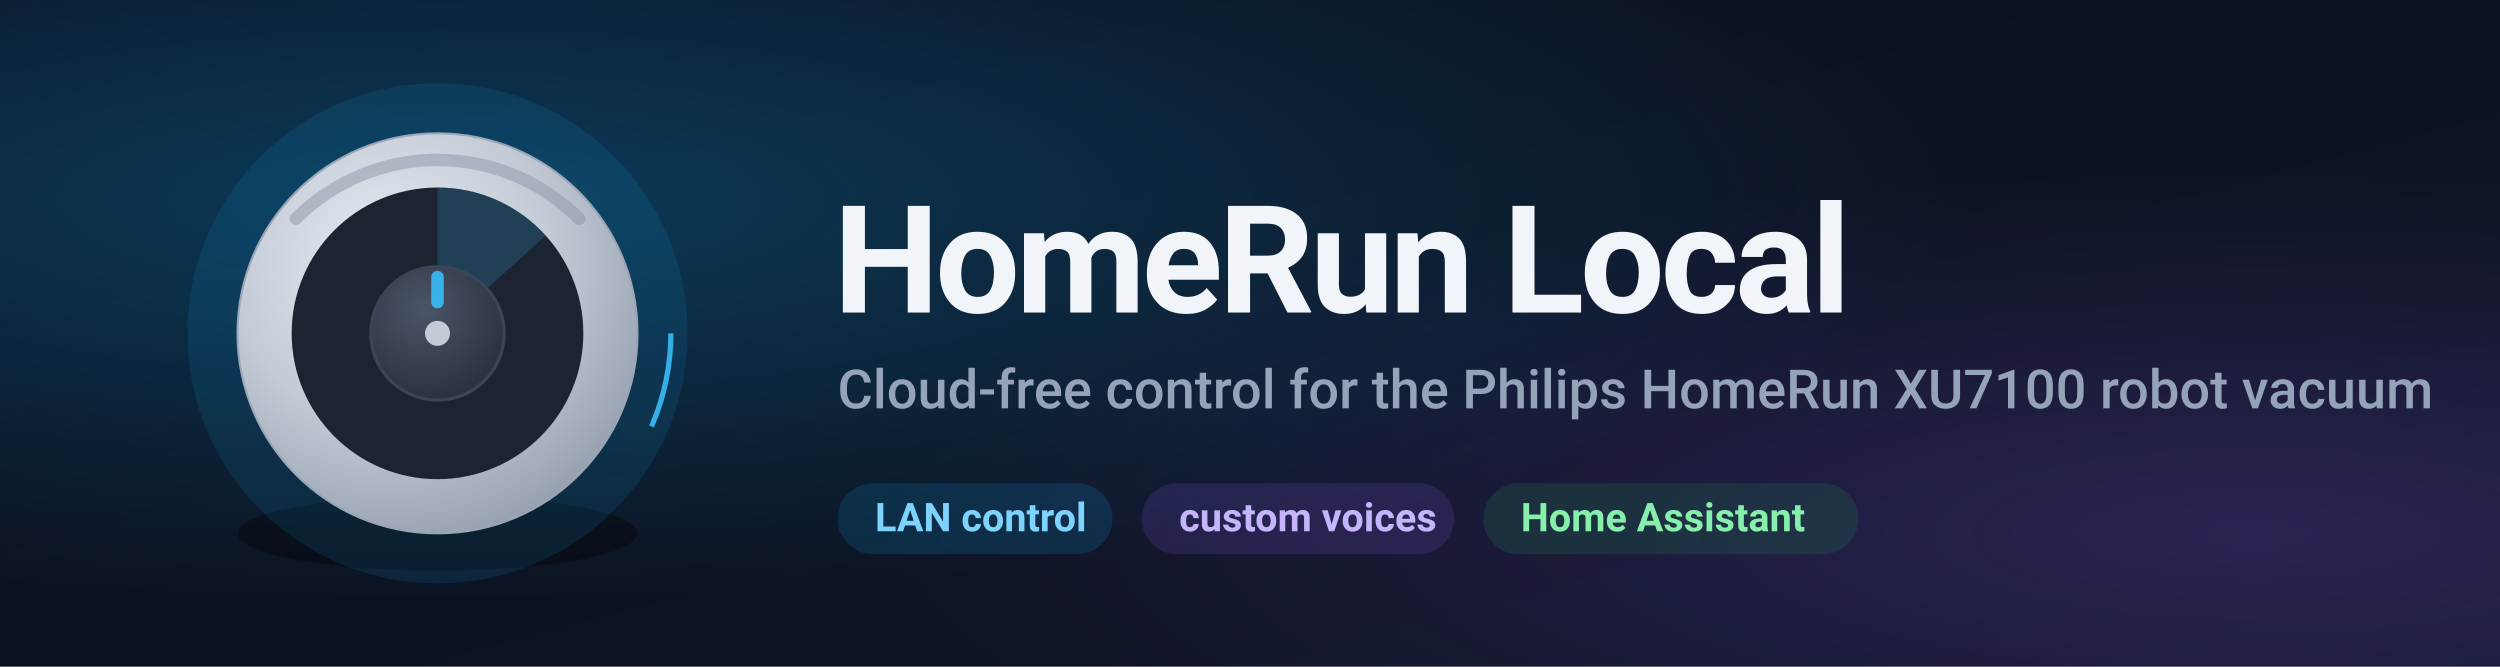
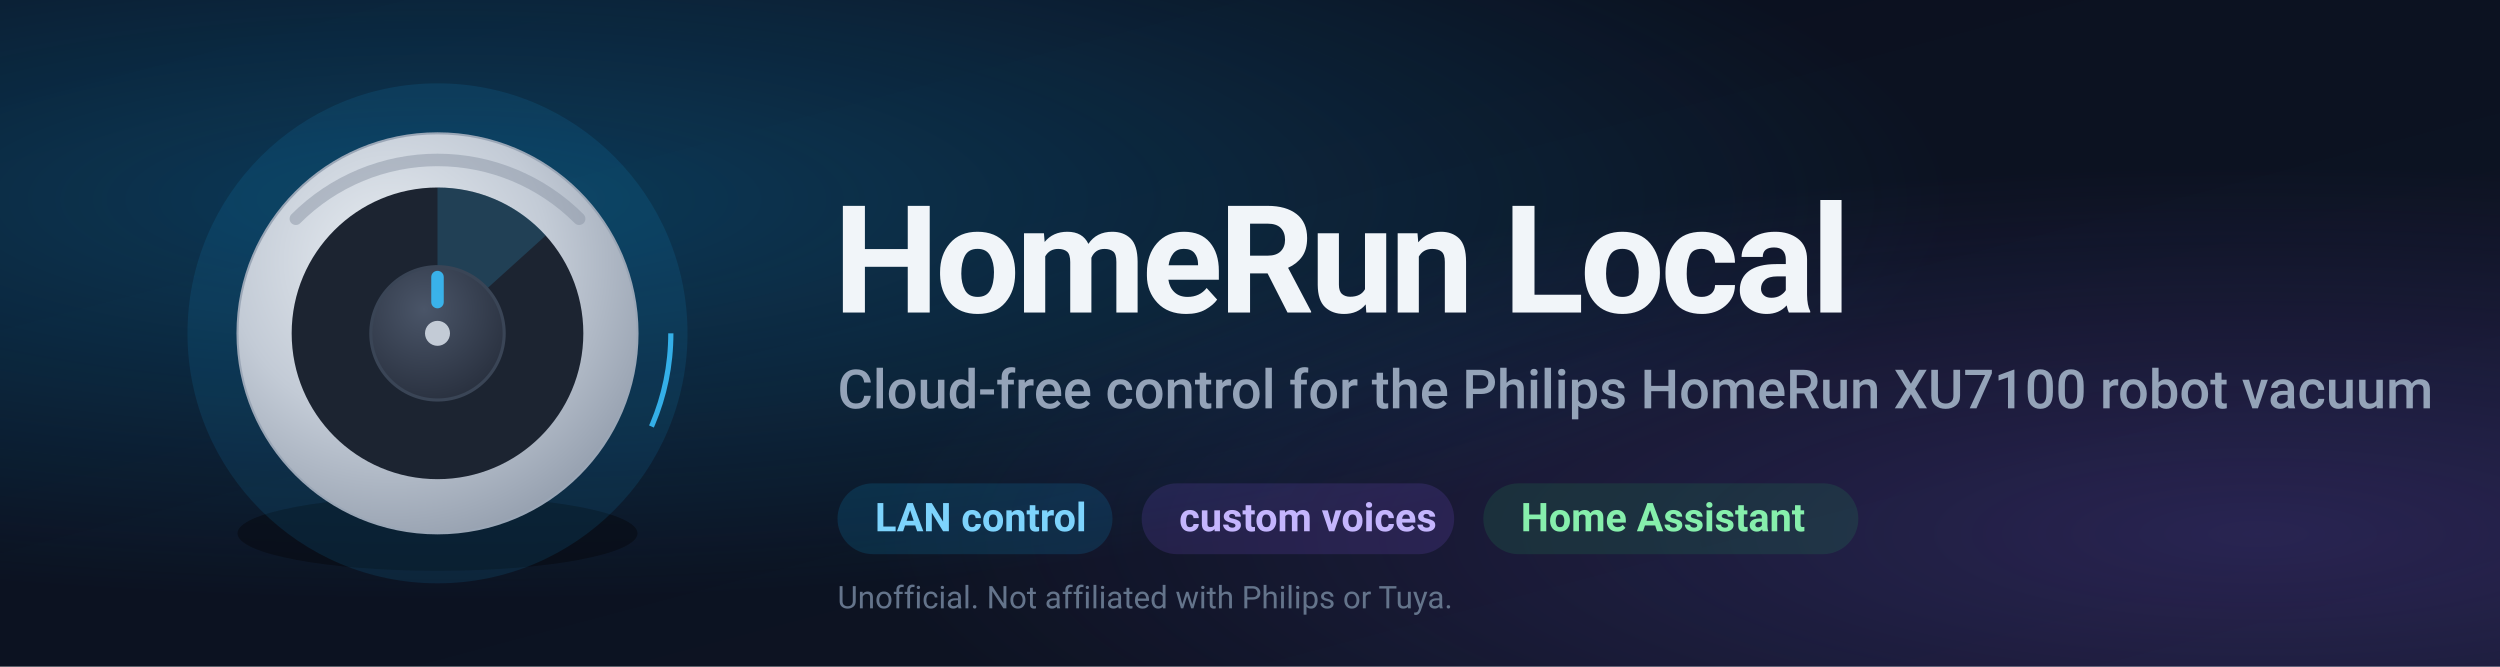
<svg xmlns="http://www.w3.org/2000/svg" width="1200" height="320" viewBox="0 0 1200 320" font-family="-apple-system, Segoe UI, Roboto, sans-serif">
  <defs>
    <linearGradient id="bg" x1="0" y1="0" x2="1" y2="1">
      <stop offset="0" stop-color="#0a0f1e" />
      <stop offset="1" stop-color="#0e1524" />
    </linearGradient>
    <radialGradient id="glow" cx="18%" cy="30%" r="60%">
      <stop offset="0" stop-color="#0ea5e9" stop-opacity="0.28" />
      <stop offset="1" stop-color="#0ea5e9" stop-opacity="0" />
    </radialGradient>
    <radialGradient id="glow2" cx="90%" cy="80%" r="55%">
      <stop offset="0" stop-color="#8b5cf6" stop-opacity="0.22" />
      <stop offset="1" stop-color="#8b5cf6" stop-opacity="0" />
    </radialGradient>
    <radialGradient id="body" cx="38%" cy="32%" r="80%">
      <stop offset="0" stop-color="#e8edf2" />
      <stop offset="0.5" stop-color="#c3cbd6" />
      <stop offset="1" stop-color="#8b96a6" />
    </radialGradient>
    <radialGradient id="dome" cx="40%" cy="32%" r="80%">
      <stop offset="0" stop-color="#4a5568" />
      <stop offset="1" stop-color="#252c3a" />
    </radialGradient>
  </defs>
  <rect width="1200" height="320" rx="0" fill="url(#bg)" />
  <rect width="1200" height="320" fill="url(#glow)" />
  <rect width="1200" height="320" fill="url(#glow2)" />
  <g transform="translate(210,160)">
    <ellipse cx="0" cy="96" rx="96" ry="18" fill="#05070d" opacity="0.5" />
    <circle r="120" fill="#0ea5e9" opacity="0.12" />
    <circle r="112" fill="none" stroke="#38bdf8" stroke-width="2.5" stroke-dasharray="46 700" opacity="0.9" />
    <circle r="96" fill="url(#body)" stroke="#9aa6b6" stroke-width="1" />
    <path d="M -68 -55 A 96 96 0 0 1 68 -55" fill="none" stroke="#8b96a6" stroke-width="6" opacity="0.5" stroke-linecap="round" />
    <circle r="70" fill="#1c2431" />
    <path d="M 0 0 L 0 -70 A 70 70 0 0 1 52 -47 Z" fill="#38bdf8" opacity="0.18" />
    <circle r="32" fill="url(#dome)" stroke="#3a4556" stroke-width="1.5" />
    <rect x="-3" y="-30" width="6" height="18" rx="3" fill="#38bdf8" opacity="0.9" />
    <circle r="6" fill="#c3cbd6" />
  </g>
  <g transform="translate(400,0)">
    <text x="0" y="150" fill="#f1f5f9" font-size="72" font-weight="700" letter-spacing="-2">HomeRun Local</text>
    <text x="2" y="196" fill="#94a3b8" font-size="26" font-weight="500">Cloud-free control for the Philips HomeRun XU7100 robot vacuum</text>
    <g transform="translate(2,232)" font-size="19" font-weight="600">
      <rect x="0" y="0" width="132" height="34" rx="17" fill="#0ea5e9" opacity="0.15" />
      <text x="18" y="23" fill="#7dd3fc">LAN control</text>
      <rect x="146" y="0" width="150" height="34" rx="17" fill="#8b5cf6" opacity="0.15" />
      <text x="164" y="23" fill="#c4b5fd">custom voices</text>
      <rect x="310" y="0" width="180" height="34" rx="17" fill="#22c55e" opacity="0.13" />
      <text x="328" y="23" fill="#86efac">Home Assistant</text>
    </g>
+     <text x="2" y="292" fill="#64748b" font-size="15" font-weight="400">Unofficial. Not affiliated with Philips or Tuya.</text>
  </g>
</svg>
